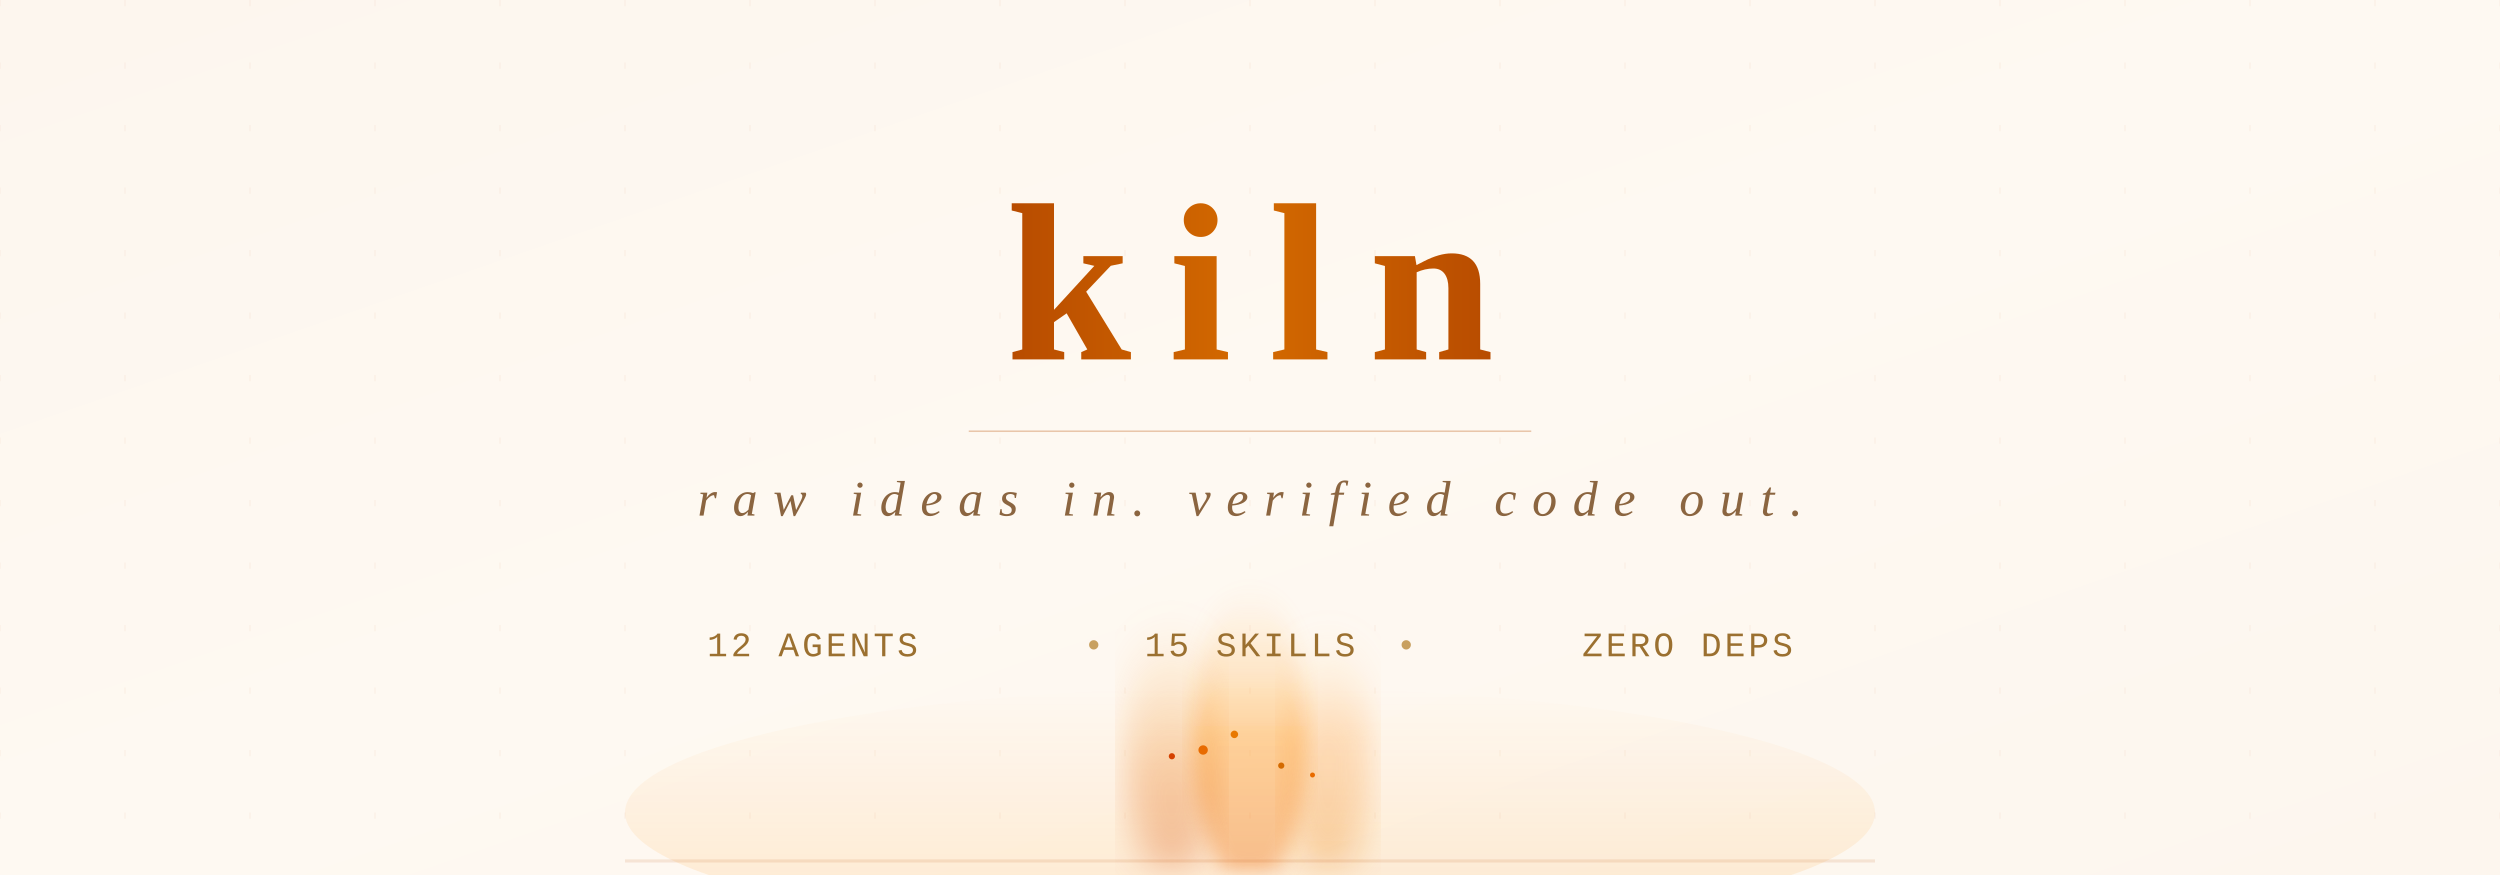
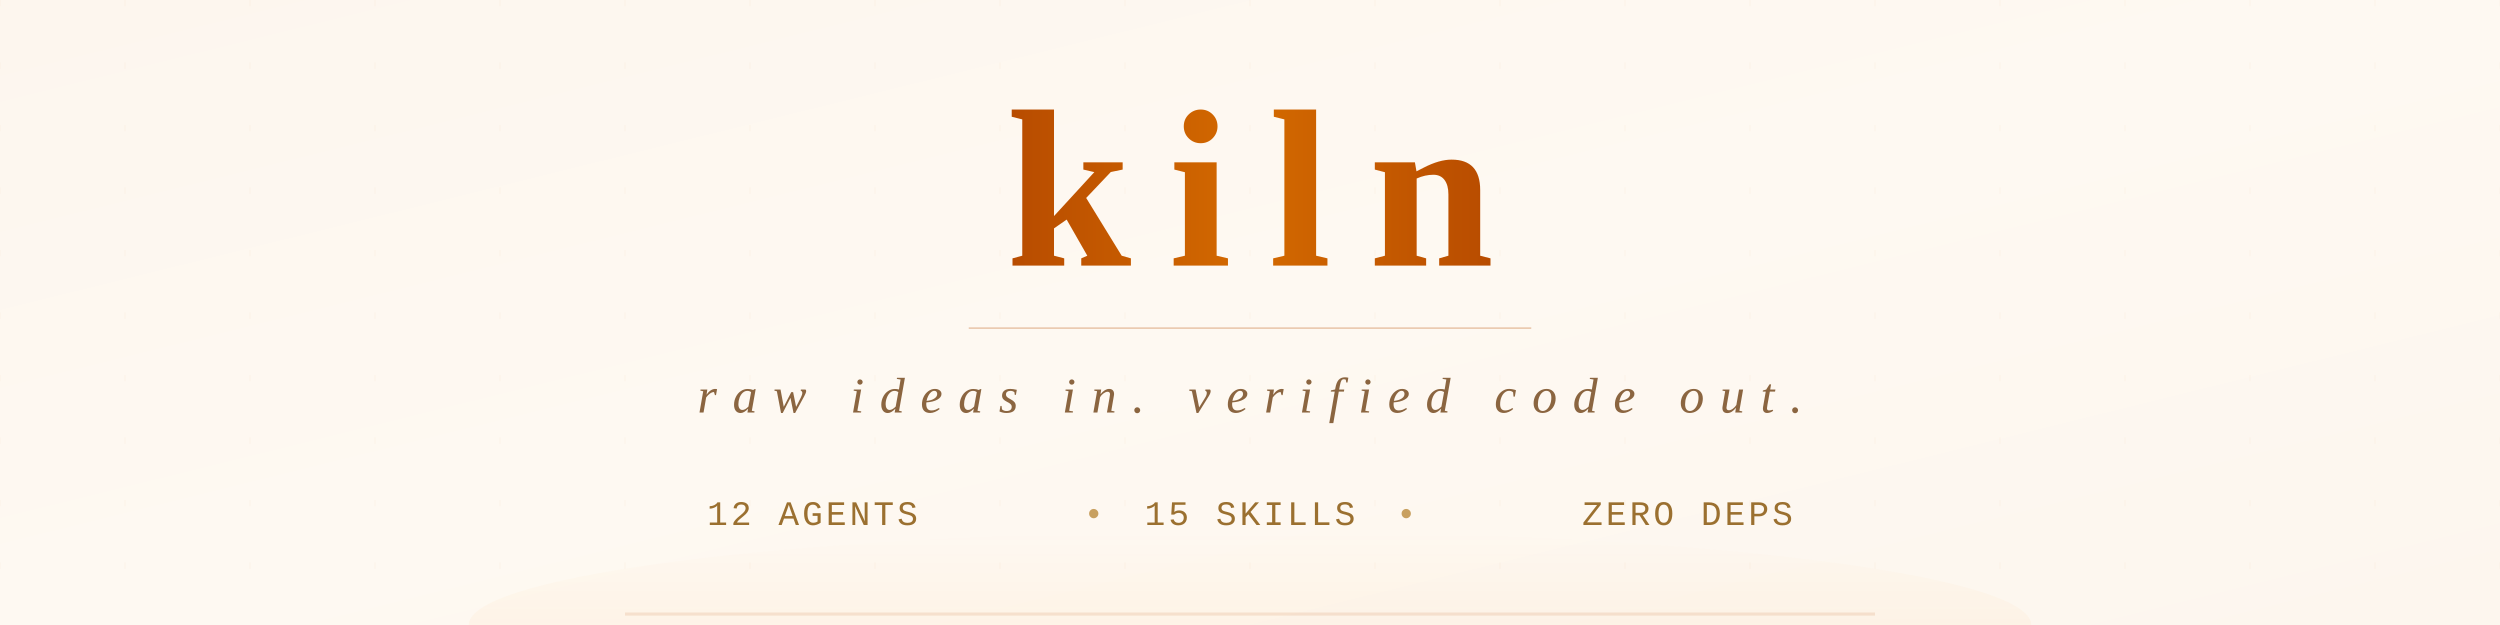
- <svg xmlns="http://www.w3.org/2000/svg" width="800" height="280" viewBox="0 0 800 280">
+ <svg xmlns="http://www.w3.org/2000/svg" width="800" height="200" viewBox="0 0 800 200">
  <defs>
    <linearGradient id="bg" x1="0%" y1="0%" x2="100%" y2="100%">
      <stop offset="0%" style="stop-color:#fdf6ee" />
      <stop offset="50%" style="stop-color:#fef9f2" />
      <stop offset="100%" style="stop-color:#fdf6ee" />
    </linearGradient>
-     <linearGradient id="fire1" x1="0%" y1="100%" x2="0%" y2="0%">
-       <stop offset="0%" style="stop-color:#e85d00" />
-       <stop offset="50%" style="stop-color:#ff8c00" />
-       <stop offset="100%" style="stop-color:#ffb347;stop-opacity:0" />
-     </linearGradient>
-     <linearGradient id="fire2" x1="0%" y1="100%" x2="0%" y2="0%">
-       <stop offset="0%" style="stop-color:#d44000" />
-       <stop offset="40%" style="stop-color:#e86b00" />
-       <stop offset="100%" style="stop-color:#ff9500;stop-opacity:0" />
-     </linearGradient>
-     <linearGradient id="fire3" x1="0%" y1="100%" x2="0%" y2="0%">
-       <stop offset="0%" style="stop-color:#e87800" />
-       <stop offset="60%" style="stop-color:#ffa040" />
-       <stop offset="100%" style="stop-color:#ffd080;stop-opacity:0" />
-     </linearGradient>
-     <linearGradient id="glow" x1="0%" y1="100%" x2="0%" y2="0%">
-       <stop offset="0%" style="stop-color:#ff8c00;stop-opacity:0.15" />
-       <stop offset="100%" style="stop-color:#ff8c00;stop-opacity:0" />
-     </linearGradient>
    <linearGradient id="textGrad" x1="0%" y1="0%" x2="100%" y2="0%">
      <stop offset="0%" style="stop-color:#b84c00" />
      <stop offset="50%" style="stop-color:#d46a00" />
      <stop offset="100%" style="stop-color:#b84c00" />
    </linearGradient>
-     <filter id="blur1">
-       <feGaussianBlur stdDeviation="3" />
-     </filter>
-     <filter id="blur2">
-       <feGaussianBlur stdDeviation="6" />
-     </filter>
+     <linearGradient id="glow" x1="0%" y1="100%" x2="0%" y2="0%">
+       <stop offset="0%" style="stop-color:#ff8c00;stop-opacity:0.08" />
+       <stop offset="100%" style="stop-color:#ff8c00;stop-opacity:0" />
+     </linearGradient>
  </defs>
  <style>
-     @keyframes flicker1 { 0%,100%{transform:translateY(0) scaleY(1);opacity:.7}25%{transform:translateY(-8px) scaleY(1.05);opacity:.85}50%{transform:translateY(-3px) scaleY(.97);opacity:.65}75%{transform:translateY(-12px) scaleY(1.08);opacity:.8} }
-     @keyframes flicker2 { 0%,100%{transform:translateY(0) scaleX(1);opacity:.6}30%{transform:translateY(-15px) scaleX(.95);opacity:.7}60%{transform:translateY(-5px) scaleX(1.05);opacity:.55}80%{transform:translateY(-10px) scaleX(.98);opacity:.65} }
-     @keyframes flicker3 { 0%,100%{transform:translateY(0) scaleY(1);opacity:.5}20%{transform:translateY(-6px) scaleY(1.1);opacity:.65}45%{transform:translateY(-14px) scaleY(.95);opacity:.6}70%{transform:translateY(-4px) scaleY(1.03);opacity:.55} }
-     @keyframes ember1 { 0%{transform:translate(0,0);opacity:.8}100%{transform:translate(-20px,-80px);opacity:0} }
-     @keyframes ember2 { 0%{transform:translate(0,0);opacity:.6}100%{transform:translate(15px,-90px);opacity:0} }
-     @keyframes ember3 { 0%{transform:translate(0,0);opacity:.7}100%{transform:translate(-10px,-70px);opacity:0} }
-     @keyframes pulseGlow { 0%,100%{opacity:.15}50%{opacity:.25} }
-     @keyframes subtitleFade { 0%,100%{opacity:.6}50%{opacity:.8} }
-     .flame1{animation:flicker1 3s ease-in-out infinite;transform-origin:center bottom}
-     .flame2{animation:flicker2 2.5s ease-in-out infinite;transform-origin:center bottom}
-     .flame3{animation:flicker3 3.5s ease-in-out infinite;transform-origin:center bottom}
-     .ember1{animation:ember1 2.5s ease-out infinite}
-     .ember2{animation:ember2 3s ease-out infinite .8s}
-     .ember3{animation:ember3 2s ease-out infinite 1.5s}
-     .glow-pulse{animation:pulseGlow 4s ease-in-out infinite}
-     .subtitle{animation:subtitleFade 5s ease-in-out infinite}
+     @keyframes subtitleFade {
+       0%, 100% { opacity: 0.6; }
+       50% { opacity: 0.8; }
+     }
+     .subtitle { animation: subtitleFade 5s ease-in-out infinite; }
  </style>
-   <rect width="800" height="280" fill="url(#bg)" />
-   <g opacity="0.04">
-     <line x1="0" y1="0" x2="0" y2="280" stroke="#b84c00" stroke-width="0.5" stroke-dasharray="2,18" />
-     <line x1="40" y1="0" x2="40" y2="280" stroke="#b84c00" stroke-width="0.5" stroke-dasharray="2,18" />
-     <line x1="80" y1="0" x2="80" y2="280" stroke="#b84c00" stroke-width="0.5" stroke-dasharray="2,18" />
-     <line x1="120" y1="0" x2="120" y2="280" stroke="#b84c00" stroke-width="0.5" stroke-dasharray="2,18" />
-     <line x1="160" y1="0" x2="160" y2="280" stroke="#b84c00" stroke-width="0.5" stroke-dasharray="2,18" />
-     <line x1="200" y1="0" x2="200" y2="280" stroke="#b84c00" stroke-width="0.5" stroke-dasharray="2,18" />
-     <line x1="240" y1="0" x2="240" y2="280" stroke="#b84c00" stroke-width="0.5" stroke-dasharray="2,18" />
-     <line x1="280" y1="0" x2="280" y2="280" stroke="#b84c00" stroke-width="0.5" stroke-dasharray="2,18" />
-     <line x1="320" y1="0" x2="320" y2="280" stroke="#b84c00" stroke-width="0.5" stroke-dasharray="2,18" />
-     <line x1="360" y1="0" x2="360" y2="280" stroke="#b84c00" stroke-width="0.5" stroke-dasharray="2,18" />
-     <line x1="400" y1="0" x2="400" y2="280" stroke="#b84c00" stroke-width="0.5" stroke-dasharray="2,18" />
-     <line x1="440" y1="0" x2="440" y2="280" stroke="#b84c00" stroke-width="0.5" stroke-dasharray="2,18" />
-     <line x1="480" y1="0" x2="480" y2="280" stroke="#b84c00" stroke-width="0.5" stroke-dasharray="2,18" />
-     <line x1="520" y1="0" x2="520" y2="280" stroke="#b84c00" stroke-width="0.5" stroke-dasharray="2,18" />
-     <line x1="560" y1="0" x2="560" y2="280" stroke="#b84c00" stroke-width="0.5" stroke-dasharray="2,18" />
-     <line x1="600" y1="0" x2="600" y2="280" stroke="#b84c00" stroke-width="0.5" stroke-dasharray="2,18" />
-     <line x1="640" y1="0" x2="640" y2="280" stroke="#b84c00" stroke-width="0.5" stroke-dasharray="2,18" />
-     <line x1="680" y1="0" x2="680" y2="280" stroke="#b84c00" stroke-width="0.5" stroke-dasharray="2,18" />
-     <line x1="720" y1="0" x2="720" y2="280" stroke="#b84c00" stroke-width="0.5" stroke-dasharray="2,18" />
-     <line x1="760" y1="0" x2="760" y2="280" stroke="#b84c00" stroke-width="0.5" stroke-dasharray="2,18" />
-     <line x1="800" y1="0" x2="800" y2="280" stroke="#b84c00" stroke-width="0.5" stroke-dasharray="2,18" />
+   <rect width="800" height="200" fill="url(#bg)" />
+   <g opacity="0.03">
+     <line x1="0" y1="0" x2="0" y2="200" stroke="#b84c00" stroke-width="0.5" stroke-dasharray="2,18" />
+     <line x1="40" y1="0" x2="40" y2="200" stroke="#b84c00" stroke-width="0.5" stroke-dasharray="2,18" />
+     <line x1="80" y1="0" x2="80" y2="200" stroke="#b84c00" stroke-width="0.5" stroke-dasharray="2,18" />
+     <line x1="120" y1="0" x2="120" y2="200" stroke="#b84c00" stroke-width="0.5" stroke-dasharray="2,18" />
+     <line x1="160" y1="0" x2="160" y2="200" stroke="#b84c00" stroke-width="0.5" stroke-dasharray="2,18" />
+     <line x1="200" y1="0" x2="200" y2="200" stroke="#b84c00" stroke-width="0.5" stroke-dasharray="2,18" />
+     <line x1="240" y1="0" x2="240" y2="200" stroke="#b84c00" stroke-width="0.5" stroke-dasharray="2,18" />
+     <line x1="280" y1="0" x2="280" y2="200" stroke="#b84c00" stroke-width="0.5" stroke-dasharray="2,18" />
+     <line x1="320" y1="0" x2="320" y2="200" stroke="#b84c00" stroke-width="0.5" stroke-dasharray="2,18" />
+     <line x1="360" y1="0" x2="360" y2="200" stroke="#b84c00" stroke-width="0.5" stroke-dasharray="2,18" />
+     <line x1="400" y1="0" x2="400" y2="200" stroke="#b84c00" stroke-width="0.5" stroke-dasharray="2,18" />
+     <line x1="440" y1="0" x2="440" y2="200" stroke="#b84c00" stroke-width="0.5" stroke-dasharray="2,18" />
+     <line x1="480" y1="0" x2="480" y2="200" stroke="#b84c00" stroke-width="0.5" stroke-dasharray="2,18" />
+     <line x1="520" y1="0" x2="520" y2="200" stroke="#b84c00" stroke-width="0.5" stroke-dasharray="2,18" />
+     <line x1="560" y1="0" x2="560" y2="200" stroke="#b84c00" stroke-width="0.5" stroke-dasharray="2,18" />
+     <line x1="600" y1="0" x2="600" y2="200" stroke="#b84c00" stroke-width="0.5" stroke-dasharray="2,18" />
+     <line x1="640" y1="0" x2="640" y2="200" stroke="#b84c00" stroke-width="0.5" stroke-dasharray="2,18" />
+     <line x1="680" y1="0" x2="680" y2="200" stroke="#b84c00" stroke-width="0.5" stroke-dasharray="2,18" />
+     <line x1="720" y1="0" x2="720" y2="200" stroke="#b84c00" stroke-width="0.5" stroke-dasharray="2,18" />
+     <line x1="760" y1="0" x2="760" y2="200" stroke="#b84c00" stroke-width="0.5" stroke-dasharray="2,18" />
+     <line x1="800" y1="0" x2="800" y2="200" stroke="#b84c00" stroke-width="0.5" stroke-dasharray="2,18" />
  </g>
-   <ellipse cx="400" cy="260" rx="200" ry="40" fill="url(#glow)" class="glow-pulse" />
-   <g transform="translate(400, 280)">
-     <ellipse class="flame2" cx="-25" cy="-40" rx="15" ry="42" fill="url(#fire2)" filter="url(#blur2)" opacity="0.3" />
-     <ellipse class="flame3" cx="25" cy="-38" rx="14" ry="40" fill="url(#fire3)" filter="url(#blur2)" opacity="0.3" />
-     <ellipse class="flame1" cx="0" cy="-44" rx="18" ry="48" fill="url(#fire1)" filter="url(#blur1)" opacity="0.35" />
+   <ellipse cx="400" cy="200" rx="250" ry="30" fill="url(#glow)" />
+   <text x="400" y="85" text-anchor="middle" font-family="'Georgia', 'Times New Roman', serif" font-size="72" font-weight="bold" fill="url(#textGrad)" letter-spacing="12">kiln</text>
+   <line x1="310" y1="105" x2="490" y2="105" stroke="#b84c00" stroke-width="0.5" opacity="0.3" />
+   <text class="subtitle" x="400" y="132" text-anchor="middle" font-family="'Georgia', 'Times New Roman', serif" font-size="16" fill="#8B6540" letter-spacing="5" font-style="italic">raw ideas in. verified code out.</text>
+   <g transform="translate(400, 168)">
+     <text x="-140" y="0" text-anchor="middle" font-family="'Courier New', monospace" font-size="11" fill="#9B7030" letter-spacing="1">12 AGENTS</text>
+     <text x="-50" y="0" text-anchor="middle" font-family="'Courier New', monospace" font-size="11" fill="#C8A060">•</text>
+     <text x="0" y="0" text-anchor="middle" font-family="'Courier New', monospace" font-size="11" fill="#9B7030" letter-spacing="1">15 SKILLS</text>
+     <text x="50" y="0" text-anchor="middle" font-family="'Courier New', monospace" font-size="11" fill="#C8A060">•</text>
+     <text x="140" y="0" text-anchor="middle" font-family="'Courier New', monospace" font-size="11" fill="#9B7030" letter-spacing="1">ZERO DEPS</text>
  </g>
-   <circle class="ember1" cx="385" cy="240" r="1.5" fill="#e86b00" />
-   <circle class="ember2" cx="410" cy="245" r="1" fill="#d46a00" />
-   <circle class="ember3" cx="395" cy="235" r="1.2" fill="#e87800" />
-   <circle class="ember1" cx="420" cy="248" r="0.8" fill="#e86b00" style="animation-delay:1.2s" />
-   <circle class="ember2" cx="375" cy="242" r="1" fill="#d44000" style="animation-delay:.5s" />
-   <text x="400" y="115" text-anchor="middle" font-family="'Georgia','Times New Roman',serif" font-size="72" font-weight="bold" fill="url(#textGrad)" letter-spacing="12">kiln</text>
-   <line x1="310" y1="138" x2="490" y2="138" stroke="#b84c00" stroke-width="0.5" opacity="0.3" />
-   <text class="subtitle" x="400" y="165" text-anchor="middle" font-family="'Georgia','Times New Roman',serif" font-size="16" fill="#8B6540" letter-spacing="5" font-style="italic">raw ideas in. verified code out.</text>
-   <g transform="translate(400, 210)">
-     <text x="-140" y="0" text-anchor="middle" font-family="'Courier New',monospace" font-size="11" fill="#9B7030" letter-spacing="1">12 AGENTS</text>
-     <text x="-50" y="0" text-anchor="middle" font-family="'Courier New',monospace" font-size="11" fill="#C8A060">•</text>
-     <text x="0" y="0" text-anchor="middle" font-family="'Courier New',monospace" font-size="11" fill="#9B7030" letter-spacing="1">15 SKILLS</text>
-     <text x="50" y="0" text-anchor="middle" font-family="'Courier New',monospace" font-size="11" fill="#C8A060">•</text>
-     <text x="140" y="0" text-anchor="middle" font-family="'Courier New',monospace" font-size="11" fill="#9B7030" letter-spacing="1">ZERO DEPS</text>
-   </g>
-   <rect x="200" y="275" width="400" height="1" fill="#b84c00" opacity="0.12" />
+   <rect x="200" y="196" width="400" height="1" fill="#b84c00" opacity="0.12" />
</svg>
